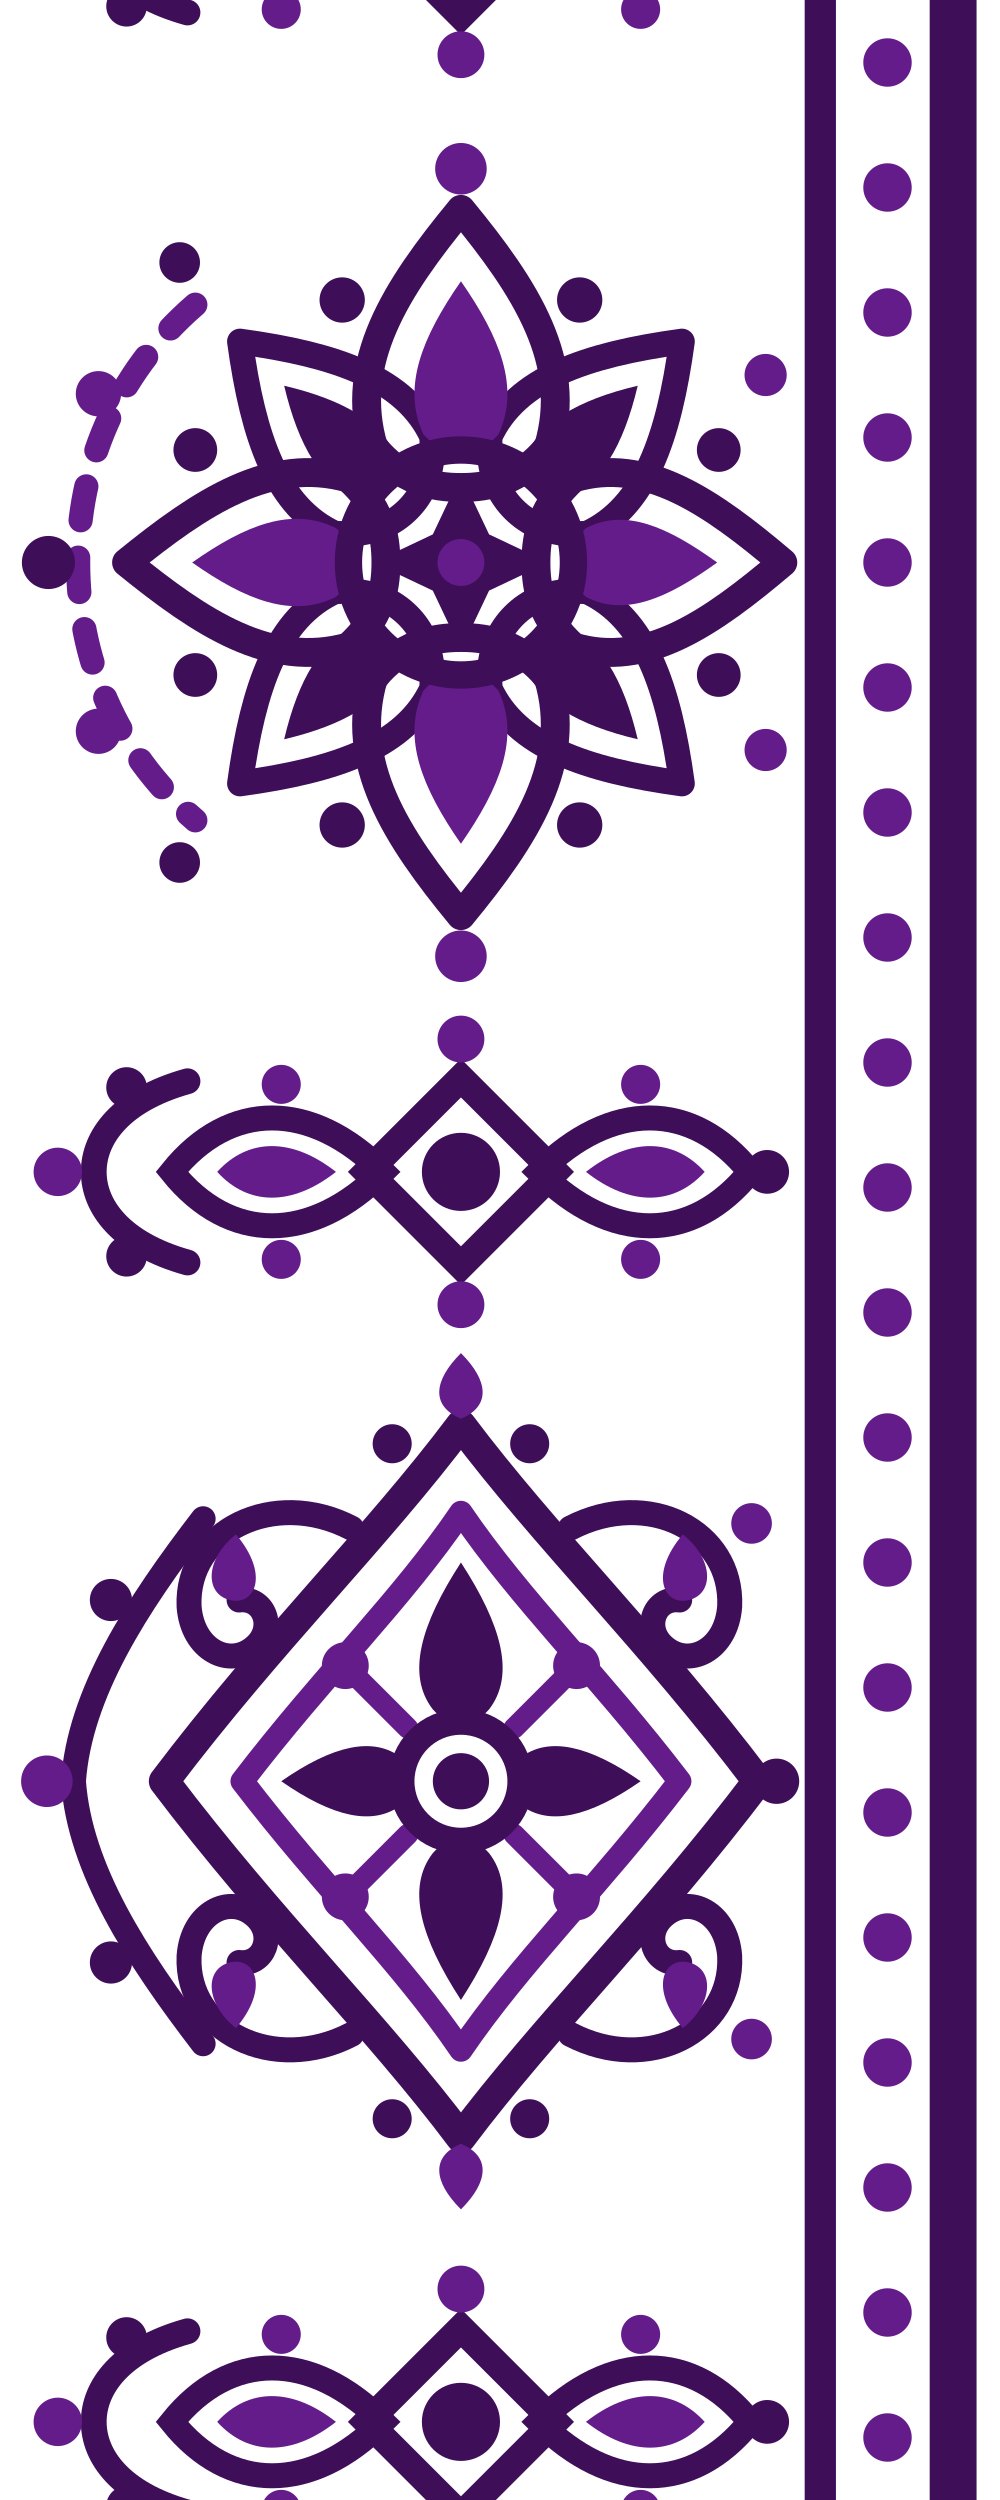
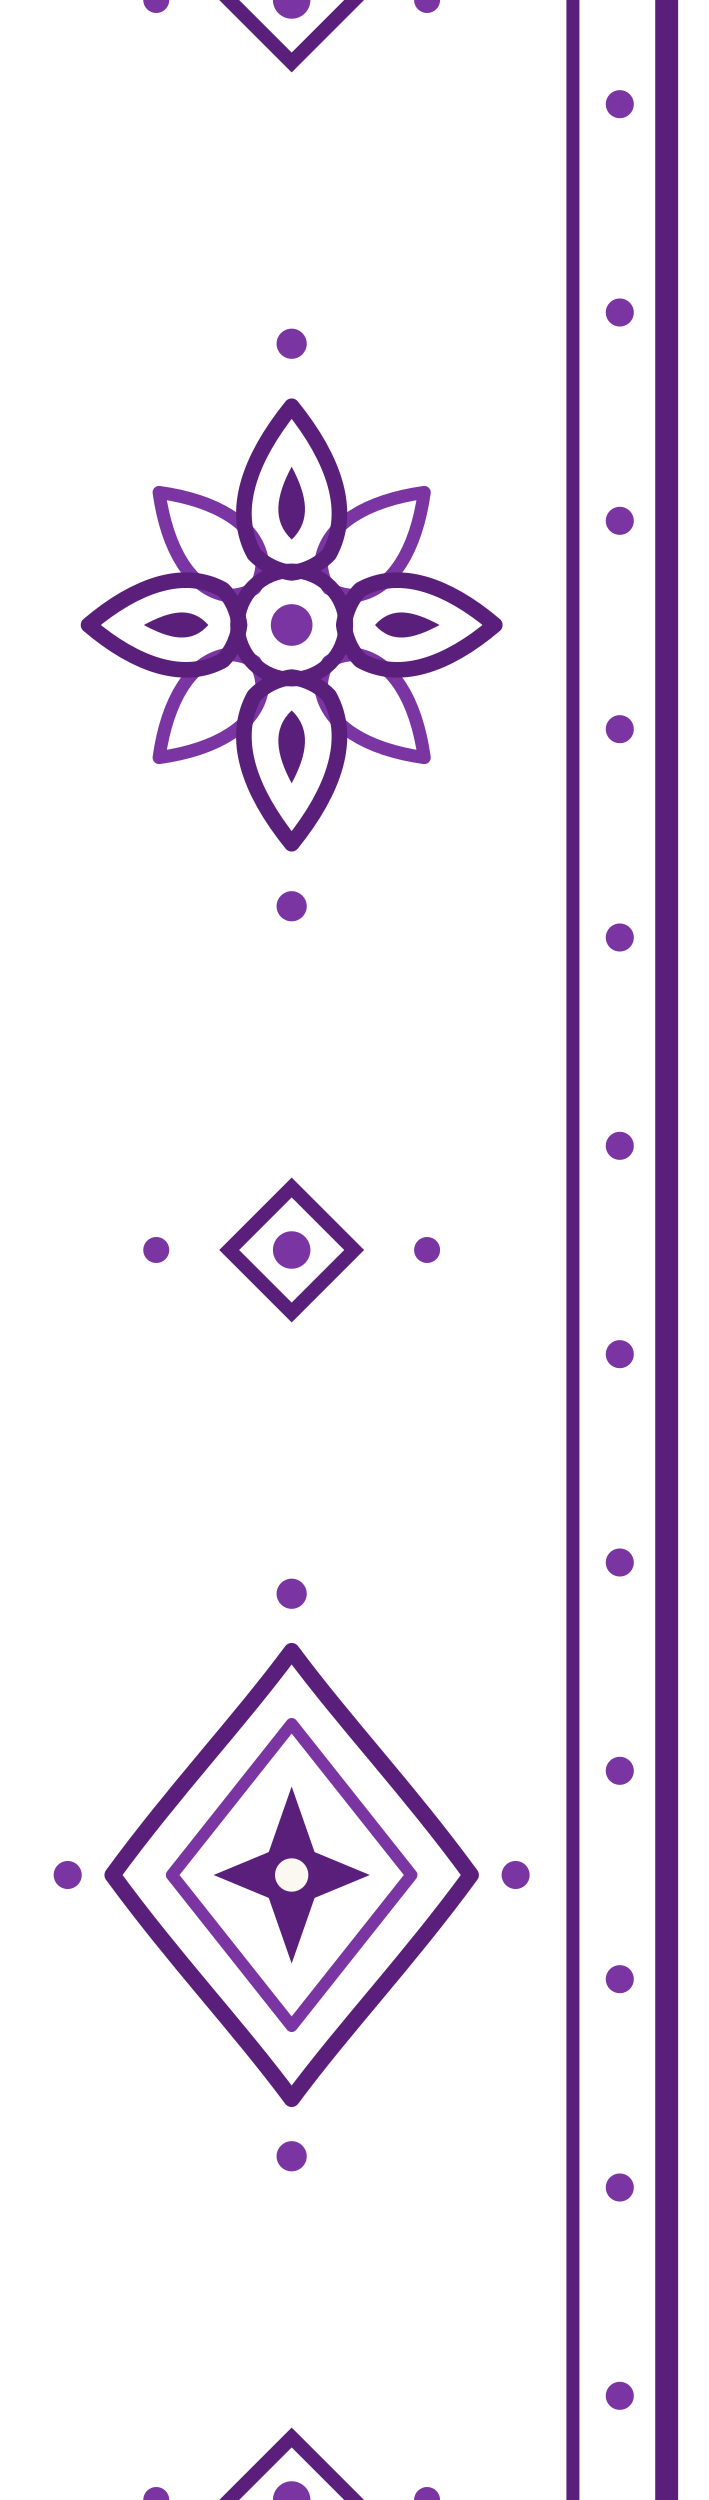
- <svg xmlns="http://www.w3.org/2000/svg" viewBox="0 0 64 160" width="64" height="160" fill="none">
+ <svg xmlns="http://www.w3.org/2000/svg" viewBox="0 0 68 240" width="68" height="240" fill="none">
  <g id="pfg-rail">
-     <line x1="52.5" y1="0" x2="52.5" y2="160" stroke="#3E0E59" stroke-width="2" stroke-linecap="butt" />
-     <line x1="61" y1="0" x2="61" y2="160" stroke="#3E0E59" stroke-width="3" stroke-linecap="butt" />
-     <g fill="#641C8B">
-       <circle cx="56.8" cy="4" r="1.55" />
-       <circle cx="56.8" cy="12" r="1.55" />
-       <circle cx="56.8" cy="20" r="1.55" />
-       <circle cx="56.8" cy="28" r="1.55" />
-       <circle cx="56.8" cy="36" r="1.55" />
-       <circle cx="56.8" cy="44" r="1.55" />
-       <circle cx="56.8" cy="52" r="1.55" />
-       <circle cx="56.8" cy="60" r="1.55" />
-       <circle cx="56.8" cy="68" r="1.55" />
-       <circle cx="56.8" cy="76" r="1.55" />
-       <circle cx="56.8" cy="84" r="1.55" />
-       <circle cx="56.8" cy="92" r="1.55" />
-       <circle cx="56.8" cy="100" r="1.55" />
-       <circle cx="56.8" cy="108" r="1.55" />
-       <circle cx="56.8" cy="116" r="1.55" />
-       <circle cx="56.8" cy="124" r="1.55" />
-       <circle cx="56.8" cy="132" r="1.55" />
-       <circle cx="56.8" cy="140" r="1.55" />
-       <circle cx="56.8" cy="148" r="1.55" />
-       <circle cx="56.8" cy="156" r="1.55" />
+     <line x1="55" y1="0" x2="55" y2="240" stroke="#5A1F7A" stroke-width="1.25" />
+     <line x1="64" y1="0" x2="64" y2="240" stroke="#5A1F7A" stroke-width="2.2" />
+     <g fill="#7B35A2">
+       <circle cx="59.5" cy="10" r="1.35" />
+       <circle cx="59.5" cy="30" r="1.35" />
+       <circle cx="59.5" cy="50" r="1.35" />
+       <circle cx="59.5" cy="70" r="1.35" />
+       <circle cx="59.5" cy="90" r="1.35" />
+       <circle cx="59.5" cy="110" r="1.35" />
+       <circle cx="59.5" cy="130" r="1.35" />
+       <circle cx="59.5" cy="150" r="1.35" />
+       <circle cx="59.5" cy="170" r="1.35" />
+       <circle cx="59.5" cy="190" r="1.35" />
+       <circle cx="59.5" cy="210" r="1.35" />
+       <circle cx="59.5" cy="230" r="1.35" />
    </g>
  </g>
-   <g transform="translate(29.5 -5)">
-     <path d="M -17.5 -5.8 C -21.8 -4.6 -23.5 -2.2 -23.5 0 C -23.5 2.2 -21.8 4.6 -17.5 5.8" stroke="#3E0E59" stroke-width="1.65" stroke-linecap="round" />
-     <circle cx="-25.8" cy="0" r="1.55" fill="#641C8B" />
-     <circle cx="-21.4" cy="-5.4" r="1.3" fill="#3E0E59" />
-     <circle cx="-21.4" cy="5.4" r="1.3" fill="#3E0E59" />
-     <path d="M -5 0 C -9.6 -4.6 -14.8 -4.6 -18.5 0 C -14.8 4.6 -9.6 4.6 -5 0 Z" stroke="#3E0E59" stroke-width="1.6" />
-     <path d="M 5 0 C 9.6 -4.6 14.8 -4.6 18.5 0 C 14.8 4.6 9.6 4.6 5 0 Z" stroke="#3E0E59" stroke-width="1.6" />
-     <path d="M -8 0 C -10.8 -2.2 -13.6 -2.2 -15.6 0 C -13.6 2.2 -10.8 2.2 -8 0 Z" fill="#641C8B" />
-     <path d="M 8 0 C 10.8 -2.2 13.6 -2.2 15.6 0 C 13.6 2.2 10.8 2.2 8 0 Z" fill="#641C8B" />
-     <path d="M 0 -6 L 6 0 L 0 6 L -6 0 Z" stroke="#3E0E59" stroke-width="1.75" />
-     <circle cx="0" cy="0" r="2.5" fill="#3E0E59" />
-     <circle cx="0" cy="-8.5" r="1.5" fill="#641C8B" />
-     <circle cx="0" cy="8.5" r="1.5" fill="#641C8B" />
-     <circle cx="19.6" cy="0" r="1.4" fill="#3E0E59" />
-     <circle cx="-11.5" cy="-5.6" r="1.25" fill="#641C8B" />
-     <circle cx="11.5" cy="-5.6" r="1.25" fill="#641C8B" />
-     <circle cx="-11.5" cy="5.6" r="1.25" fill="#641C8B" />
-     <circle cx="11.5" cy="5.6" r="1.25" fill="#641C8B" />
+   <g transform="translate(28 0)">
+     <path d="M 0 -6 L 6 0 L 0 6 L -6 0 Z" stroke="#5A1F7A" stroke-width="1.35" />
+     <circle cx="0" cy="0" r="1.8" fill="#7B35A2" />
+     <circle cx="-13" cy="0" r="1.25" fill="#7B35A2" />
+     <circle cx="13" cy="0" r="1.25" fill="#7B35A2" />
  </g>
-   <g transform="translate(29.5 36)">
-     <path d="M -17 -16.5 C -22.2 -12 -24.5 -6 -24.5 0 C -24.5 6 -22.2 12 -17 16.5" stroke="#641C8B" stroke-width="1.55" stroke-dasharray="2.2 2.4" stroke-linecap="round" />
-     <circle cx="-26.4" cy="0" r="1.7" fill="#3E0E59" />
-     <circle cx="-23.2" cy="-10.8" r="1.45" fill="#641C8B" />
-     <circle cx="-23.2" cy="10.8" r="1.45" fill="#641C8B" />
-     <circle cx="-18" cy="-19.2" r="1.3" fill="#3E0E59" />
-     <circle cx="-18" cy="19.2" r="1.3" fill="#3E0E59" />
-     <circle cx="19.5" cy="-12" r="1.35" fill="#641C8B" />
-     <circle cx="19.5" cy="12" r="1.35" fill="#641C8B" />
-     <g stroke="#3E0E59" stroke-width="1.65" stroke-linejoin="round">
-       <g transform="rotate(45)">
-         <path d="M 0 -20 C 3.8 -15 5.8 -10.8 4.4 -7 C 2.8 -5.2 1.2 -4.8 0 -4.8 C -1.2 -4.8 -2.8 -5.2 -4.4 -7 C -5.8 -10.8 -3.8 -15 0 -20 Z" />
-         <path d="M 0 -16 C 2.1 -12.6 2.8 -9.8 1.8 -7.6 C 0.9 -6.6 0 -6.4 0 -6.4 C 0 -6.4 -0.9 -6.6 -1.8 -7.6 C -2.8 -9.8 -2.1 -12.6 0 -16 Z" fill="#3E0E59" stroke="none" />
+   <g transform="translate(28 240)">
+     <path d="M 0 -6 L 6 0 L 0 6 L -6 0 Z" stroke="#5A1F7A" stroke-width="1.35" />
+     <circle cx="0" cy="0" r="1.8" fill="#7B35A2" />
+     <circle cx="-13" cy="0" r="1.25" fill="#7B35A2" />
+     <circle cx="13" cy="0" r="1.25" fill="#7B35A2" />
+   </g>
+   <g transform="translate(28 60)">
+     <circle cx="0" cy="-27" r="1.45" fill="#7B35A2" />
+     <circle cx="0" cy="27" r="1.45" fill="#7B35A2" />
+     <g stroke="#7B35A2" stroke-width="1.25" stroke-linejoin="round">
+       <path transform="rotate(45)" d="M 0 -18 C 3.4 -13.5 4.4 -9.2 2.4 -6.4 C 1.2 -5.2 0 -5 0 -5 C 0 -5 -1.2 -5.2 -2.4 -6.4 C -4.4 -9.2 -3.4 -13.5 0 -18 Z" />
+       <path transform="rotate(135)" d="M 0 -18 C 3.4 -13.5 4.4 -9.2 2.4 -6.4 C 1.2 -5.2 0 -5 0 -5 C 0 -5 -1.2 -5.2 -2.4 -6.4 C -4.4 -9.2 -3.4 -13.5 0 -18 Z" />
+       <path transform="rotate(225)" d="M 0 -18 C 3.4 -13.5 4.4 -9.2 2.4 -6.4 C 1.2 -5.2 0 -5 0 -5 C 0 -5 -1.2 -5.2 -2.4 -6.4 C -4.4 -9.2 -3.4 -13.5 0 -18 Z" />
+       <path transform="rotate(315)" d="M 0 -18 C 3.4 -13.5 4.4 -9.2 2.4 -6.4 C 1.2 -5.2 0 -5 0 -5 C 0 -5 -1.2 -5.2 -2.4 -6.4 C -4.4 -9.2 -3.4 -13.5 0 -18 Z" />
+     </g>
+     <g stroke="#5A1F7A" stroke-width="1.5" stroke-linejoin="round">
+       <g>
+         <path d="M 0 -21 C 4.2 -15.8 5.8 -10.8 3.6 -6.8 C 2.1 -5.2 0 -5 0 -5 C 0 -5 -2.1 -5.2 -3.6 -6.8 C -5.8 -10.8 -4.2 -15.8 0 -21 Z" />
+         <path d="M 0 -15.2 C 1.5 -12.4 1.9 -10 0 -8.2 C -1.9 -10 -1.5 -12.4 0 -15.2 Z" fill="#5A1F7A" stroke="none" />
      </g>
-       <g transform="rotate(135)">
-         <path d="M 0 -20 C 3.8 -15 5.8 -10.8 4.4 -7 C 2.8 -5.2 1.2 -4.8 0 -4.8 C -1.2 -4.8 -2.8 -5.2 -4.4 -7 C -5.8 -10.8 -3.8 -15 0 -20 Z" />
-         <path d="M 0 -16 C 2.1 -12.6 2.8 -9.8 1.8 -7.6 C 0.9 -6.6 0 -6.4 0 -6.4 C 0 -6.4 -0.9 -6.6 -1.8 -7.6 C -2.8 -9.8 -2.1 -12.6 0 -16 Z" fill="#3E0E59" stroke="none" />
+       <g transform="rotate(90)">
+         <path d="M 0 -19.5 C 4 -14.8 5.4 -10.2 3.4 -6.6 C 2 -5.2 0 -5 0 -5 C 0 -5 -2 -5.2 -3.4 -6.6 C -5.4 -10.2 -4 -14.8 0 -19.5 Z" />
+         <path d="M 0 -14.2 C 1.4 -11.6 1.8 -9.6 0 -8 C -1.8 -9.6 -1.4 -11.6 0 -14.2 Z" fill="#5A1F7A" stroke="none" />
      </g>
-       <g transform="rotate(225)">
-         <path d="M 0 -20 C 3.8 -15 5.8 -10.8 4.4 -7 C 2.8 -5.2 1.2 -4.8 0 -4.8 C -1.2 -4.8 -2.8 -5.2 -4.4 -7 C -5.8 -10.8 -3.8 -15 0 -20 Z" />
-         <path d="M 0 -16 C 2.1 -12.6 2.8 -9.8 1.8 -7.6 C 0.9 -6.6 0 -6.4 0 -6.4 C 0 -6.4 -0.9 -6.6 -1.8 -7.6 C -2.8 -9.8 -2.1 -12.6 0 -16 Z" fill="#3E0E59" stroke="none" />
+       <g transform="rotate(180)">
+         <path d="M 0 -21 C 4.2 -15.8 5.8 -10.8 3.6 -6.8 C 2.1 -5.2 0 -5 0 -5 C 0 -5 -2.1 -5.2 -3.6 -6.8 C -5.8 -10.8 -4.2 -15.8 0 -21 Z" />
+         <path d="M 0 -15.2 C 1.5 -12.4 1.9 -10 0 -8.2 C -1.9 -10 -1.5 -12.4 0 -15.2 Z" fill="#5A1F7A" stroke="none" />
      </g>
-       <g transform="rotate(315)">
-         <path d="M 0 -20 C 3.8 -15 5.8 -10.8 4.4 -7 C 2.8 -5.2 1.2 -4.8 0 -4.8 C -1.2 -4.8 -2.8 -5.2 -4.4 -7 C -5.8 -10.8 -3.8 -15 0 -20 Z" />
-         <path d="M 0 -16 C 2.1 -12.6 2.8 -9.8 1.8 -7.6 C 0.9 -6.6 0 -6.4 0 -6.4 C 0 -6.4 -0.9 -6.6 -1.8 -7.6 C -2.8 -9.8 -2.1 -12.6 0 -16 Z" fill="#3E0E59" stroke="none" />
+       <g transform="rotate(270)">
+         <path d="M 0 -19.5 C 4 -14.8 5.4 -10.2 3.4 -6.6 C 2 -5.2 0 -5 0 -5 C 0 -5 -2 -5.2 -3.4 -6.6 C -5.4 -10.2 -4 -14.8 0 -19.5 Z" />
+         <path d="M 0 -14.2 C 1.4 -11.6 1.8 -9.6 0 -8 C -1.8 -9.6 -1.4 -11.6 0 -14.2 Z" fill="#5A1F7A" stroke="none" />
      </g>
    </g>
-     <g stroke="#3E0E59" stroke-width="1.85" stroke-linejoin="round">
-       <g>
-         <path d="M 0 -22.6 C 4.2 -17.5 7.2 -12.8 5.6 -7.4 C 3.8 -5.2 1.8 -4.8 0 -4.8 C -1.8 -4.8 -3.8 -5.2 -5.6 -7.4 C -7.2 -12.8 -4.2 -17.5 0 -22.6 Z" />
-         <path d="M 0 -18 C 2.5 -14.4 3.8 -11.2 2.4 -8.2 C 1.2 -6.9 0 -6.6 0 -6.6 C 0 -6.6 -1.2 -6.9 -2.4 -8.2 C -3.8 -11.2 -2.5 -14.4 0 -18 Z" fill="#641C8B" stroke="none" />
-       </g>
-       <g transform="rotate(90)">
-         <path d="M 0 -20.6 C 3.9 -16 6.8 -11.8 5.4 -7.2 C 3.6 -5.2 1.8 -4.8 0 -4.8 C -1.8 -4.8 -3.6 -5.2 -5.4 -7.2 C -6.8 -11.8 -3.9 -16 0 -20.6 Z" />
-         <path d="M 0 -16.4 C 2.3 -13.2 3.5 -10.5 2.2 -8 C 1.1 -6.8 0 -6.6 0 -6.6 C 0 -6.6 -1.1 -6.8 -2.2 -8 C -3.5 -10.5 -2.3 -13.2 0 -16.4 Z" fill="#641C8B" stroke="none" />
-       </g>
-       <g transform="rotate(180)">
-         <path d="M 0 -22.6 C 4.2 -17.5 7.2 -12.8 5.6 -7.4 C 3.8 -5.2 1.8 -4.8 0 -4.8 C -1.8 -4.8 -3.8 -5.2 -5.6 -7.4 C -7.2 -12.8 -4.2 -17.5 0 -22.6 Z" />
-         <path d="M 0 -18 C 2.5 -14.4 3.8 -11.2 2.4 -8.2 C 1.2 -6.9 0 -6.6 0 -6.6 C 0 -6.6 -1.2 -6.9 -2.4 -8.2 C -3.8 -11.2 -2.5 -14.4 0 -18 Z" fill="#641C8B" stroke="none" />
-       </g>
-       <g transform="rotate(270)">
-         <path d="M 0 -21.4 C 3.9 -16.6 6.8 -12.2 5.4 -7.2 C 3.6 -5.2 1.8 -4.8 0 -4.8 C -1.8 -4.8 -3.6 -5.2 -5.4 -7.2 C -6.8 -12.2 -3.9 -16.6 0 -21.4 Z" />
-         <path d="M 0 -17.2 C 2.4 -13.8 3.6 -10.8 2.2 -8 C 1.1 -6.8 0 -6.6 0 -6.6 C 0 -6.6 -1.1 -6.8 -2.2 -8 C -3.6 -10.8 -2.4 -13.8 0 -17.2 Z" fill="#641C8B" stroke="none" />
-       </g>
-     </g>
-     <g fill="#3E0E59">
-       <circle cx="7.6" cy="-16.8" r="1.45" />
-       <circle cx="-7.6" cy="-16.8" r="1.45" />
-       <circle cx="7.6" cy="16.8" r="1.45" />
-       <circle cx="-7.6" cy="16.8" r="1.45" />
-       <circle cx="16.5" cy="-7.2" r="1.4" />
-       <circle cx="16.5" cy="7.2" r="1.4" />
-       <circle cx="-17" cy="-7.2" r="1.4" />
-       <circle cx="-17" cy="7.2" r="1.4" />
-     </g>
-     <circle cx="0" cy="-25.2" r="1.65" fill="#641C8B" />
-     <circle cx="0" cy="25.2" r="1.65" fill="#641C8B" />
-     <circle cx="0" cy="0" r="7.2" stroke="#3E0E59" stroke-width="1.75" />
-     <path d="M 0 -5.6 L 1.8 -1.8 L 5.6 0 L 1.8 1.8 L 0 5.6 L -1.8 1.8 L -5.6 0 L -1.8 -1.8 Z" fill="#3E0E59" />
-     <circle cx="0" cy="0" r="1.5" fill="#641C8B" />
+     <circle cx="0" cy="0" r="5.2" stroke="#5A1F7A" stroke-width="1.4" />
+     <circle cx="0" cy="0" r="2" fill="#7B35A2" />
  </g>
-   <g transform="translate(29.5 75)">
-     <path d="M -17.5 -5.8 C -21.8 -4.6 -23.5 -2.2 -23.5 0 C -23.5 2.2 -21.8 4.6 -17.5 5.8" stroke="#3E0E59" stroke-width="1.65" stroke-linecap="round" />
-     <circle cx="-25.8" cy="0" r="1.55" fill="#641C8B" />
-     <circle cx="-21.4" cy="-5.4" r="1.3" fill="#3E0E59" />
-     <circle cx="-21.4" cy="5.4" r="1.3" fill="#3E0E59" />
-     <path d="M -5 0 C -9.6 -4.6 -14.8 -4.6 -18.5 0 C -14.8 4.6 -9.6 4.6 -5 0 Z" stroke="#3E0E59" stroke-width="1.6" />
-     <path d="M 5 0 C 9.6 -4.6 14.8 -4.6 18.5 0 C 14.8 4.6 9.6 4.6 5 0 Z" stroke="#3E0E59" stroke-width="1.6" />
-     <path d="M -8 0 C -10.8 -2.2 -13.6 -2.2 -15.6 0 C -13.6 2.2 -10.8 2.2 -8 0 Z" fill="#641C8B" />
-     <path d="M 8 0 C 10.8 -2.2 13.6 -2.2 15.6 0 C 13.6 2.2 10.8 2.2 8 0 Z" fill="#641C8B" />
-     <path d="M 0 -6 L 6 0 L 0 6 L -6 0 Z" stroke="#3E0E59" stroke-width="1.75" />
-     <circle cx="0" cy="0" r="2.5" fill="#3E0E59" />
-     <circle cx="0" cy="-8.5" r="1.5" fill="#641C8B" />
-     <circle cx="0" cy="8.5" r="1.5" fill="#641C8B" />
-     <circle cx="19.6" cy="0" r="1.4" fill="#3E0E59" />
-     <circle cx="-11.5" cy="-5.6" r="1.25" fill="#641C8B" />
-     <circle cx="11.5" cy="-5.6" r="1.25" fill="#641C8B" />
-     <circle cx="-11.5" cy="5.6" r="1.25" fill="#641C8B" />
-     <circle cx="11.5" cy="5.6" r="1.25" fill="#641C8B" />
+   <g transform="translate(28 120)">
+     <path d="M 0 -6 L 6 0 L 0 6 L -6 0 Z" stroke="#5A1F7A" stroke-width="1.35" />
+     <circle cx="0" cy="0" r="1.8" fill="#7B35A2" />
+     <circle cx="-13" cy="0" r="1.25" fill="#7B35A2" />
+     <circle cx="13" cy="0" r="1.25" fill="#7B35A2" />
  </g>
-   <g transform="translate(29.5 114)">
-     <path d="M -16.5 -16.8 C -20.8 -11.2 -24.4 -5.6 -24.8 0 C -24.4 5.6 -20.8 11.2 -16.5 16.8" stroke="#3E0E59" stroke-width="1.6" stroke-linecap="round" />
-     <circle cx="-26.5" cy="0" r="1.65" fill="#641C8B" />
-     <circle cx="-22.4" cy="-11.6" r="1.35" fill="#3E0E59" />
-     <circle cx="-22.4" cy="11.6" r="1.35" fill="#3E0E59" />
-     <path d="M 0 -22.8 C 5.4 -15.6 12.2 -9 19 0 C 12.2 9 5.4 15.6 0 22.8 C -5.4 15.6 -12.2 9 -19 0 C -12.2 -9 -5.4 -15.6 0 -22.8 Z" stroke="#3E0E59" stroke-width="1.95" stroke-linejoin="round" />
-     <path d="M 0 -17.2 C 3.8 -11.6 8.8 -6.8 14 0 C 8.8 6.8 3.8 11.6 0 17.2 C -3.8 11.6 -8.8 6.8 -14 0 C -8.8 -6.8 -3.8 -11.6 0 -17.2 Z" stroke="#641C8B" stroke-width="1.5" stroke-linejoin="round" />
-     <path d="M -7 -16.2 C -12 -18.8 -17.6 -16 -17.4 -11.2 C -17.2 -8.4 -14.8 -7.2 -13.2 -8.6 C -11.8 -9.8 -12.6 -11.8 -14.2 -11.6" stroke="#3E0E59" stroke-width="1.6" stroke-linecap="round" />
-     <path d="M -14.4 -15.8 C -16.4 -14.2 -16.4 -12 -14.8 -11.6 C -13.2 -11.2 -12.2 -13.2 -14.4 -15.8 Z" fill="#641C8B" />
-     <path d="M 7 -16.2 C 12 -18.8 17.4 -16 17.2 -11.2 C 17 -8.4 14.6 -7.2 13 -8.6 C 11.6 -9.8 12.4 -11.8 14 -11.6" stroke="#3E0E59" stroke-width="1.6" stroke-linecap="round" />
-     <path d="M 14.2 -15.8 C 16.2 -14.2 16.2 -12 14.6 -11.6 C 13 -11.2 12 -13.2 14.2 -15.8 Z" fill="#641C8B" />
-     <path d="M -7 16.2 C -12 18.8 -17.6 16 -17.4 11.2 C -17.2 8.4 -14.8 7.2 -13.2 8.6 C -11.8 9.8 -12.6 11.8 -14.2 11.6" stroke="#3E0E59" stroke-width="1.6" stroke-linecap="round" />
-     <path d="M -14.4 15.8 C -16.4 14.2 -16.4 12 -14.8 11.6 C -13.2 11.2 -12.2 13.2 -14.4 15.8 Z" fill="#641C8B" />
-     <path d="M 7 16.2 C 12 18.8 17.4 16 17.2 11.2 C 17 8.4 14.6 7.2 13 8.6 C 11.6 9.8 12.4 11.8 14 11.6" stroke="#3E0E59" stroke-width="1.6" stroke-linecap="round" />
-     <path d="M 14.2 15.8 C 16.2 14.2 16.2 12 14.6 11.6 C 13 11.2 12 13.2 14.2 15.8 Z" fill="#641C8B" />
-     <g fill="#3E0E59">
-       <path d="M 0 -14 C 2.6 -10 3.5 -6.8 1.8 -4.6 C 0.9 -3.6 0 -3.4 0 -3.4 C 0 -3.4 -0.9 -3.6 -1.8 -4.6 C -3.5 -6.8 -2.6 -10 0 -14 Z" />
-       <path d="M 0 14 C 2.6 10 3.5 6.8 1.8 4.6 C 0.9 3.6 0 3.4 0 3.4 C 0 3.4 -0.9 3.6 -1.8 4.6 C -3.5 6.8 -2.6 10 0 14 Z" />
-       <path d="M -11.5 0 C -8.2 -2.3 -5.6 -2.9 -3.8 -1.5 C -3.1 -0.8 -3 0 -3 0 C -3 0 -3.1 0.8 -3.8 1.5 C -5.6 2.9 -8.2 2.3 -11.5 0 Z" />
-       <path d="M 11.5 0 C 8.2 -2.3 5.6 -2.9 3.8 -1.5 C 3.1 -0.8 3 0 3 0 C 3 0 3.1 0.8 3.8 1.5 C 5.6 2.9 8.2 2.3 11.5 0 Z" />
-     </g>
-     <g stroke="#641C8B" stroke-width="1.35" stroke-linecap="round">
-       <line x1="3.4" y1="-3.4" x2="6.8" y2="-6.8" />
-       <line x1="-3.4" y1="-3.4" x2="-6.8" y2="-6.8" />
-       <line x1="3.4" y1="3.4" x2="6.8" y2="6.8" />
-       <line x1="-3.4" y1="3.4" x2="-6.8" y2="6.8" />
-     </g>
-     <g fill="#641C8B">
-       <circle cx="7.4" cy="-7.4" r="1.5" />
-       <circle cx="-7.4" cy="-7.4" r="1.5" />
-       <circle cx="7.4" cy="7.4" r="1.5" />
-       <circle cx="-7.4" cy="7.4" r="1.5" />
-     </g>
-     <circle cx="0" cy="0" r="3.8" stroke="#3E0E59" stroke-width="1.65" />
-     <circle cx="0" cy="0" r="1.8" fill="#3E0E59" />
-     <path d="M 0 -27.4 C 1.8 -25.6 1.9 -24 0 -23.2 C -1.9 -24 -1.8 -25.6 0 -27.4 Z" fill="#641C8B" />
-     <path d="M 0 27.4 C 1.8 25.6 1.9 24 0 23.2 C -1.9 24 -1.8 25.6 0 27.4 Z" fill="#641C8B" />
-     <circle cx="-4.4" cy="-21.6" r="1.25" fill="#3E0E59" />
-     <circle cx="4.4" cy="-21.6" r="1.25" fill="#3E0E59" />
-     <circle cx="-4.4" cy="21.6" r="1.25" fill="#3E0E59" />
-     <circle cx="4.4" cy="21.6" r="1.25" fill="#3E0E59" />
-     <circle cx="20.2" cy="0" r="1.45" fill="#3E0E59" />
-     <circle cx="18.6" cy="-16.5" r="1.3" fill="#641C8B" />
-     <circle cx="18.6" cy="16.5" r="1.3" fill="#641C8B" />
-   </g>
-   <g transform="translate(29.5 155)">
-     <path d="M -17.5 -5.8 C -21.8 -4.6 -23.5 -2.2 -23.5 0 C -23.5 2.2 -21.8 4.6 -17.5 5.8" stroke="#3E0E59" stroke-width="1.65" stroke-linecap="round" />
-     <circle cx="-25.8" cy="0" r="1.55" fill="#641C8B" />
-     <circle cx="-21.4" cy="-5.4" r="1.3" fill="#3E0E59" />
-     <circle cx="-21.4" cy="5.4" r="1.3" fill="#3E0E59" />
-     <path d="M -5 0 C -9.6 -4.6 -14.8 -4.6 -18.5 0 C -14.8 4.6 -9.6 4.6 -5 0 Z" stroke="#3E0E59" stroke-width="1.6" />
-     <path d="M 5 0 C 9.6 -4.6 14.8 -4.6 18.5 0 C 14.8 4.6 9.6 4.6 5 0 Z" stroke="#3E0E59" stroke-width="1.6" />
-     <path d="M -8 0 C -10.8 -2.2 -13.6 -2.2 -15.6 0 C -13.6 2.2 -10.8 2.2 -8 0 Z" fill="#641C8B" />
-     <path d="M 8 0 C 10.8 -2.2 13.6 -2.2 15.6 0 C 13.6 2.2 10.8 2.2 8 0 Z" fill="#641C8B" />
-     <path d="M 0 -6 L 6 0 L 0 6 L -6 0 Z" stroke="#3E0E59" stroke-width="1.75" />
-     <circle cx="0" cy="0" r="2.5" fill="#3E0E59" />
-     <circle cx="0" cy="-8.5" r="1.5" fill="#641C8B" />
-     <circle cx="0" cy="8.5" r="1.5" fill="#641C8B" />
-     <circle cx="19.6" cy="0" r="1.4" fill="#3E0E59" />
-     <circle cx="-11.5" cy="-5.6" r="1.25" fill="#641C8B" />
-     <circle cx="11.5" cy="-5.6" r="1.25" fill="#641C8B" />
-     <circle cx="-11.5" cy="5.6" r="1.25" fill="#641C8B" />
-     <circle cx="11.5" cy="5.6" r="1.25" fill="#641C8B" />
+   <g transform="translate(28 180)">
+     <circle cx="0" cy="-27" r="1.45" fill="#7B35A2" />
+     <circle cx="0" cy="27" r="1.45" fill="#7B35A2" />
+     <path d="M 0 -21.5 C 5.2 -14.5 11.2 -8.2 17.2 0 C 11.2 8.2 5.2 14.5 0 21.5 C -5.2 14.5 -11.2 8.2 -17.2 0 C -11.2 -8.2 -5.2 -14.5 0 -21.5 Z" stroke="#5A1F7A" stroke-width="1.55" stroke-linejoin="round" />
+     <path d="M 0 -14.5 L 11.5 0 L 0 14.5 L -11.5 0 Z" stroke="#7B35A2" stroke-width="1.15" stroke-linejoin="round" />
+     <path d="M 0 -8.5 L 2.2 -2.2 L 7.5 0 L 2.2 2.2 L 0 8.5 L -2.2 2.2 L -7.5 0 L -2.2 -2.2 Z" fill="#5A1F7A" />
+     <circle cx="0" cy="0" r="1.6" fill="#FBF8F1" />
+     <circle cx="-21.5" cy="0" r="1.35" fill="#7B35A2" />
+     <circle cx="21.5" cy="0" r="1.35" fill="#7B35A2" />
  </g>
</svg>
